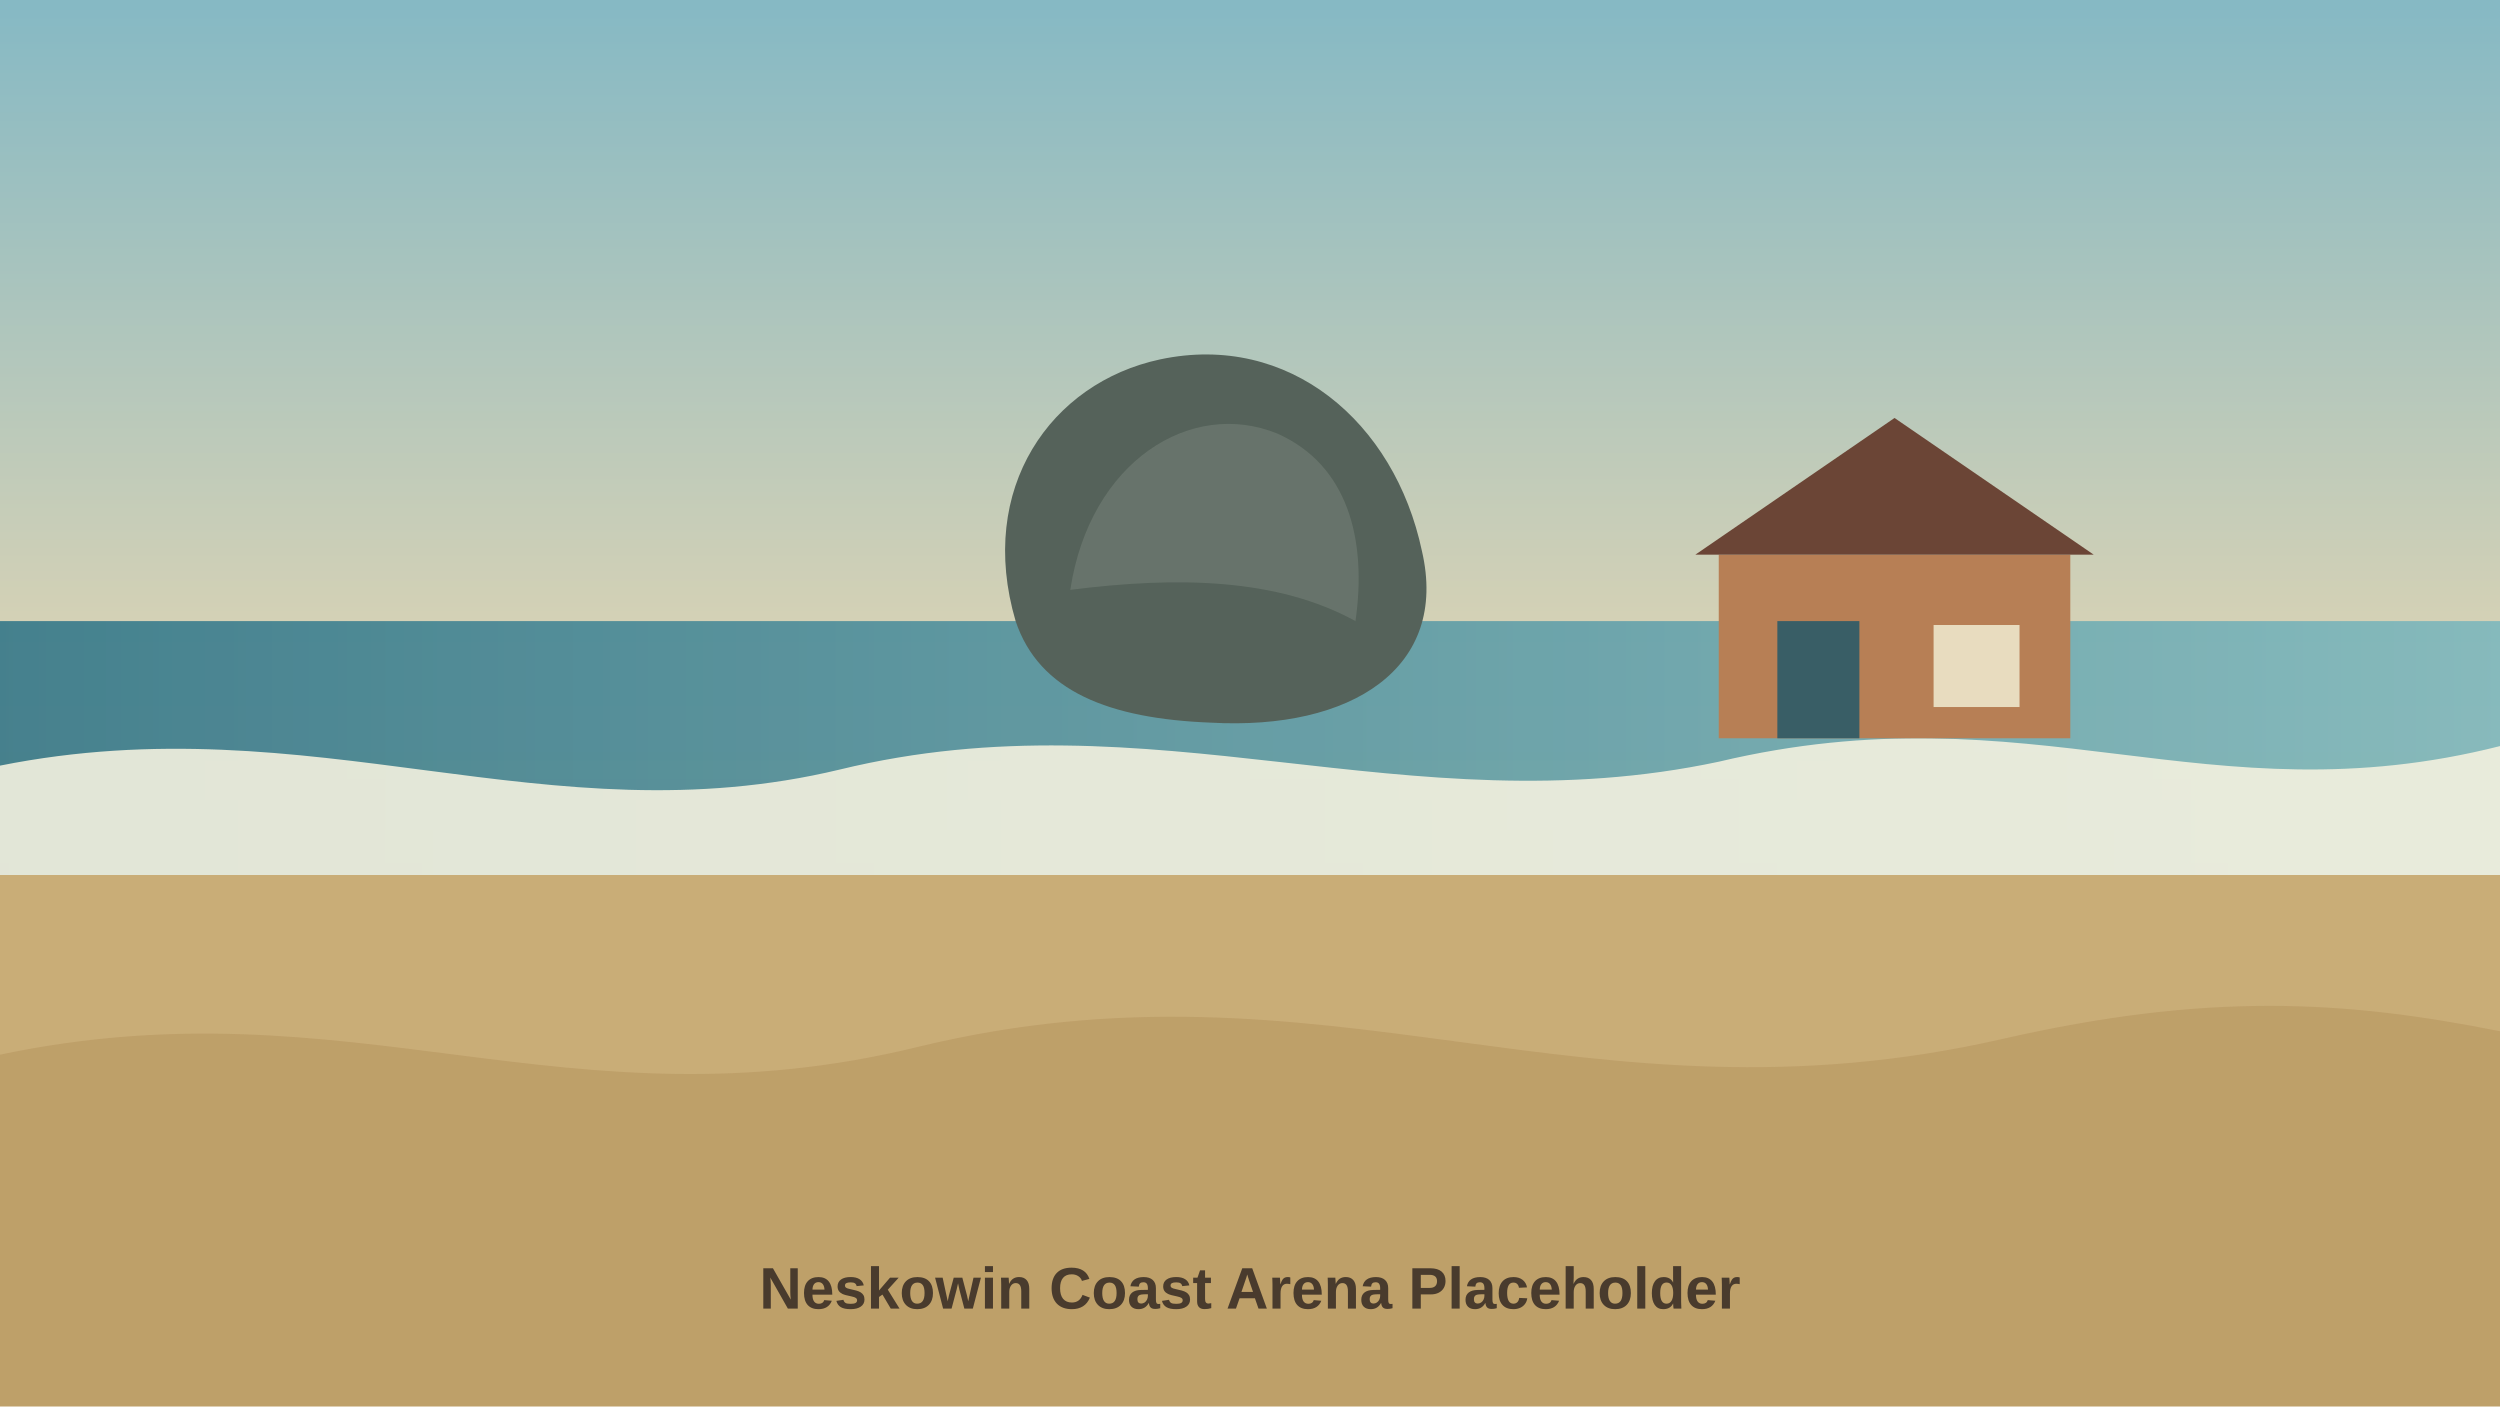
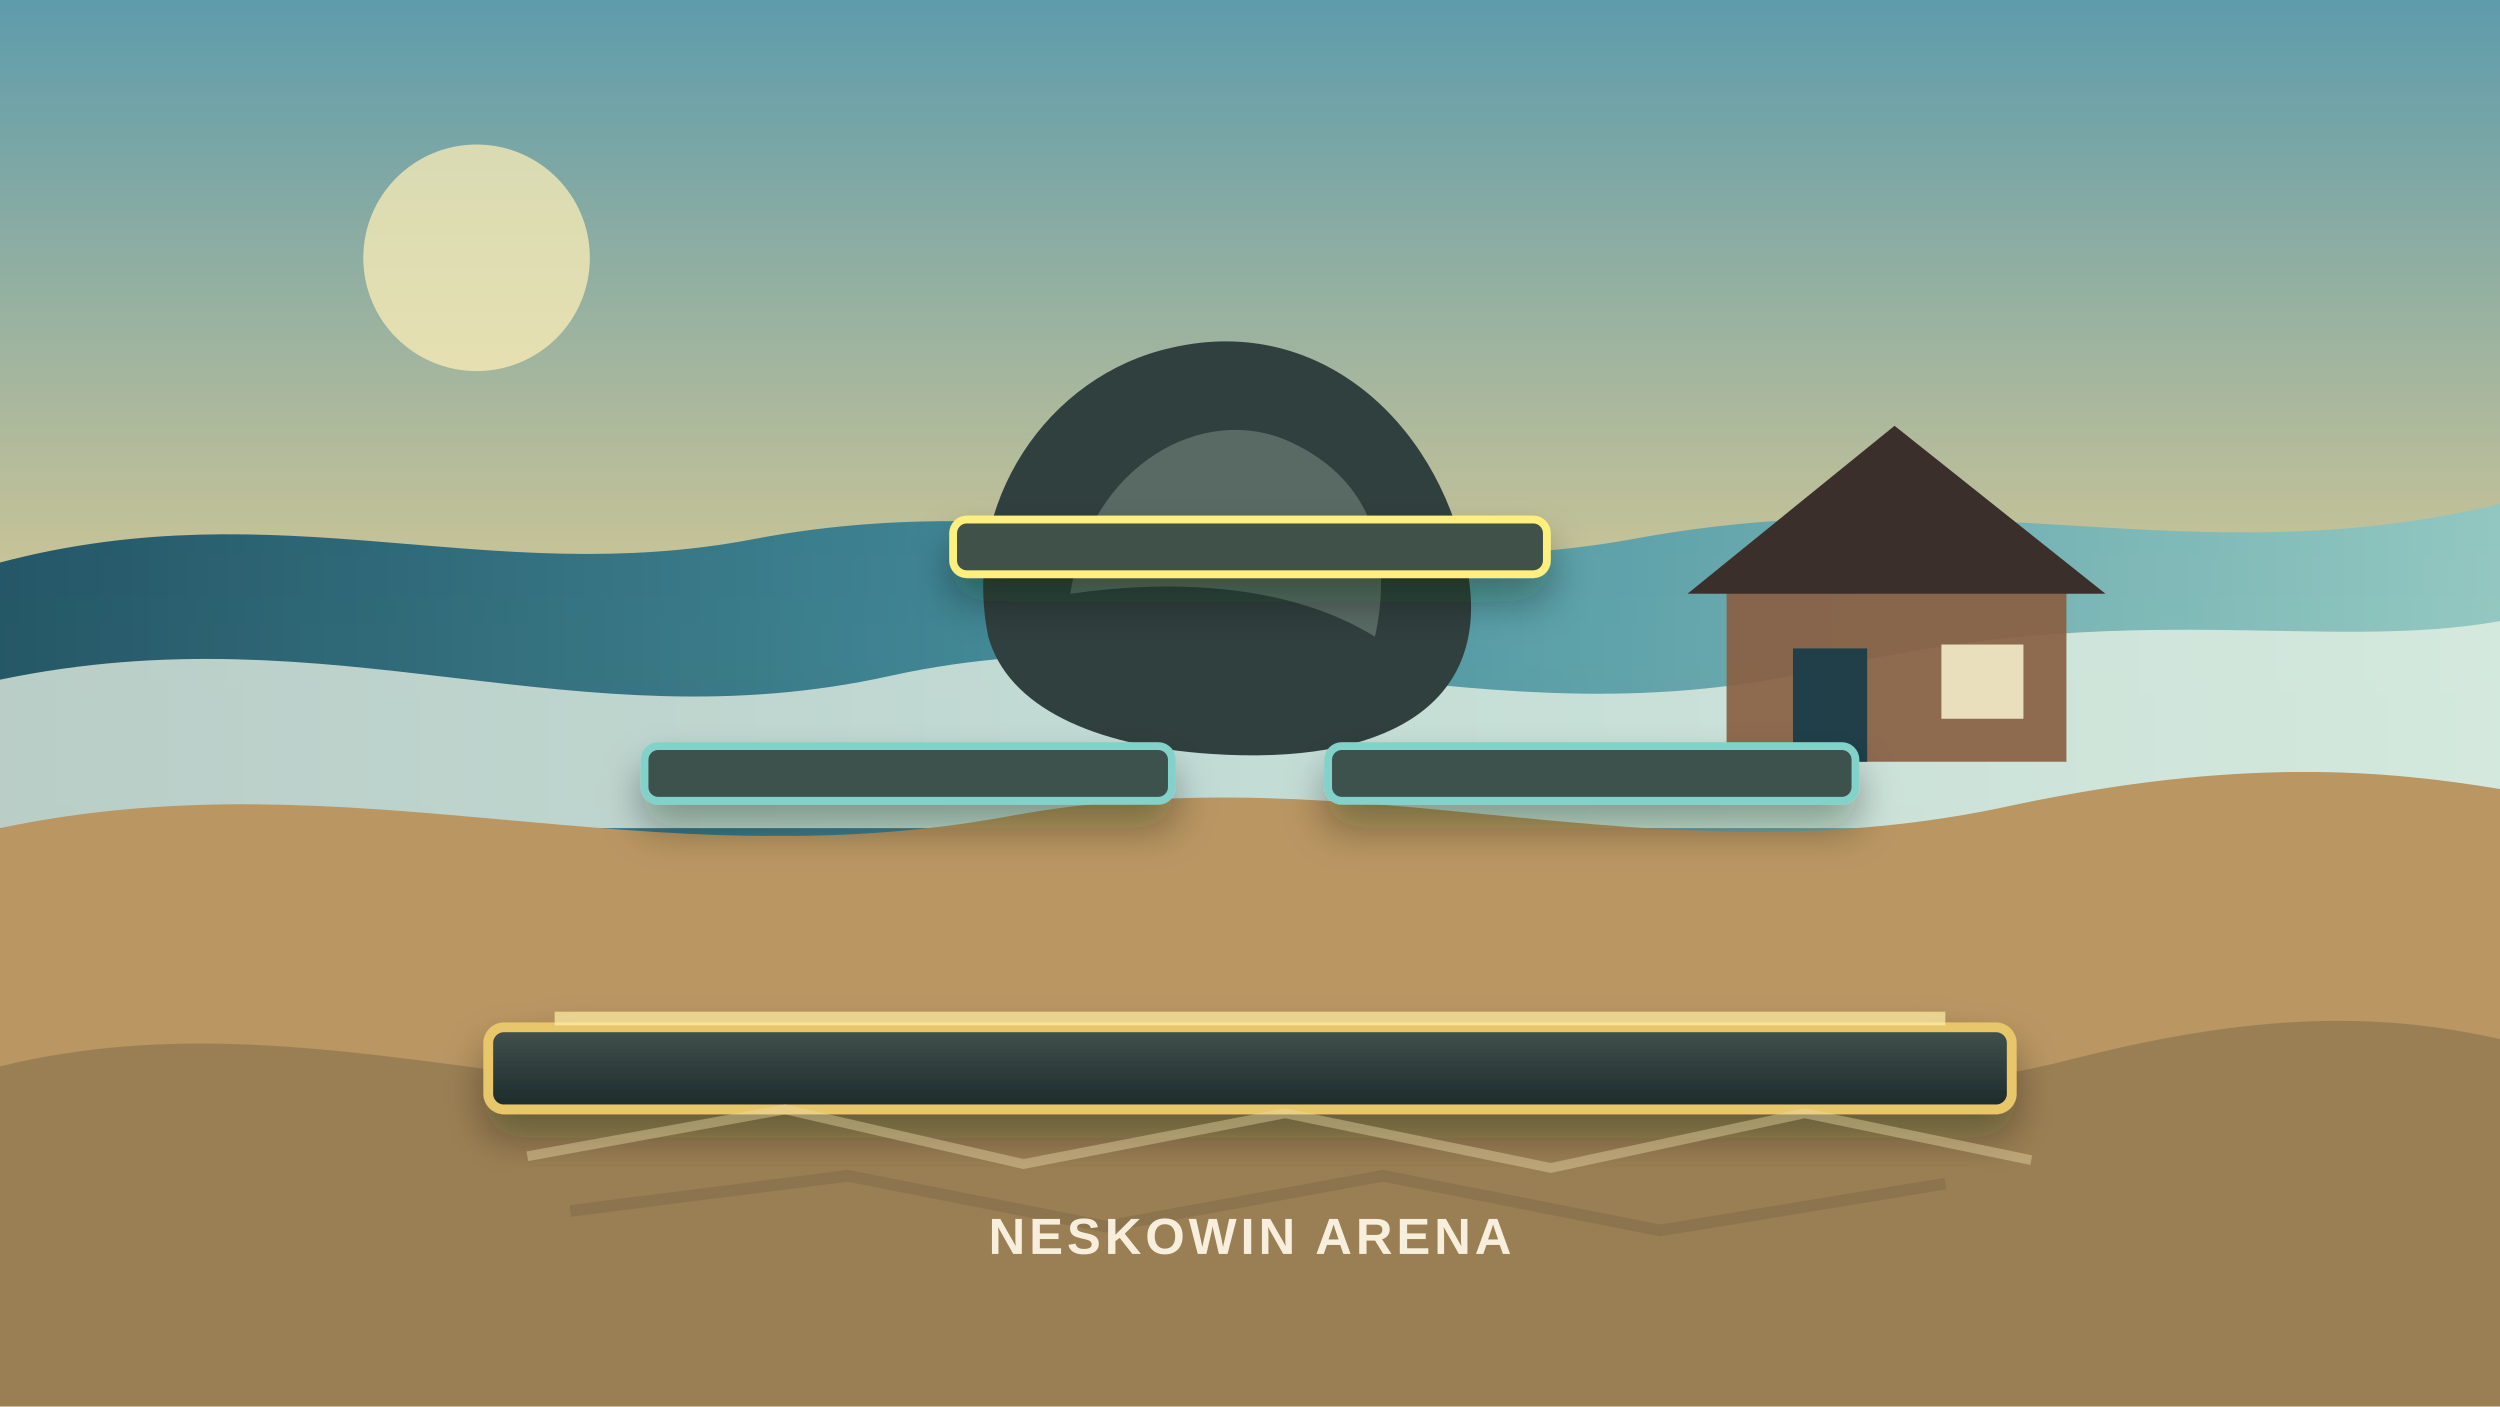
<svg xmlns="http://www.w3.org/2000/svg" width="1280" height="720" viewBox="0 0 1280 720">
  <defs>
    <linearGradient id="sky" x1="0" y1="0" x2="0" y2="1">
-       <stop offset="0" stop-color="#86b9c4" />
-       <stop offset="0.55" stop-color="#e7d7b2" />
-       <stop offset="1" stop-color="#c4a36a" />
+       <stop offset="0" stop-color="#5f9cab" />
+       <stop offset="0.46" stop-color="#d7c994" />
+       <stop offset="1" stop-color="#8f7a56" />
    </linearGradient>
-     <linearGradient id="water" x1="0" y1="0" x2="1" y2="0">
-       <stop offset="0" stop-color="#2d7387" />
-       <stop offset="1" stop-color="#79b6bd" />
+     <linearGradient id="sea" x1="0" y1="0" x2="1" y2="0">
+       <stop offset="0" stop-color="#164d62" />
+       <stop offset="0.48" stop-color="#3c8da0" />
+       <stop offset="1" stop-color="#8fc8c4" />
    </linearGradient>
+     <linearGradient id="stage" x1="0" y1="0" x2="0" y2="1">
+       <stop offset="0" stop-color="#43524d" />
+       <stop offset="1" stop-color="#1b2a2a" />
+     </linearGradient>
+     <filter id="softShadow" x="-20%" y="-40%" width="140%" height="220%">
+       <feDropShadow dx="0" dy="12" stdDeviation="10" flood-color="#071210" flood-opacity="0.34" />
+     </filter>
  </defs>
  <rect width="1280" height="720" fill="url(#sky)" />
-   <rect y="318" width="1280" height="132" fill="url(#water)" opacity="0.86" />
-   <path d="M0 392 C160 360 280 430 430 394 C590 355 720 424 880 390 C1040 352 1130 420 1280 382 L1280 452 L0 452 Z" fill="#f3f1df" opacity="0.9" />
-   <rect y="448" width="1280" height="272" fill="#c9ad77" />
-   <path d="M0 540 C180 502 290 580 470 536 C680 485 810 581 1025 532 C1130 508 1200 512 1280 528 L1280 720 L0 720 Z" fill="#b89761" opacity="0.62" />
-   <path d="M520 318 C500 250 538 196 594 184 C660 170 714 216 728 282 C742 342 692 374 620 370 C568 368 532 354 520 318 Z" fill="#55625a" />
-   <path d="M548 302 C558 236 610 204 654 222 C690 238 700 276 694 318 C654 296 603 295 548 302 Z" fill="#6f7b72" opacity="0.7" />
-   <rect x="880" y="284" width="180" height="94" fill="#b77f55" />
-   <polygon points="868,284 970,214 1072,284" fill="#6b4536" />
-   <rect x="910" y="318" width="42" height="60" fill="#395e66" />
-   <rect x="990" y="320" width="44" height="42" fill="#e8dcbf" />
-   <text x="640" y="670" text-anchor="middle" font-family="Arial, sans-serif" font-size="30" font-weight="700" fill="#493b2d">Neskowin Coast Arena Placeholder</text>
+   <circle cx="244" cy="132" r="58" fill="#fff0b8" opacity="0.72" />
+   <path d="M0 288 C144 250 250 302 386 276 C548 245 675 305 836 276 C1008 244 1122 296 1280 258 L1280 428 L0 428 Z" fill="url(#sea)" opacity="0.92" />
+   <path d="M0 348 C172 312 294 382 456 346 C624 309 758 384 936 342 C1092 306 1190 334 1280 318 L1280 424 L0 424 Z" fill="#e9f3e6" opacity="0.76" />
+   <path d="M0 424 C180 386 330 452 516 418 C700 384 842 454 1032 412 C1146 388 1220 394 1280 404 L1280 720 L0 720 Z" fill="#b99662" />
+   <path d="M0 546 C170 504 330 592 516 548 C710 501 860 594 1062 542 C1164 516 1226 520 1280 532 L1280 720 L0 720 Z" fill="#8c734e" opacity="0.66" />
+   <path d="M506 326 C492 258 536 192 600 178 C678 160 740 220 752 296 C762 362 708 392 620 386 C560 382 516 362 506 326 Z" fill="#30403e" />
+   <path d="M548 304 C558 238 616 206 660 226 C700 244 714 280 704 326 C662 300 604 296 548 304 Z" fill="#687872" opacity="0.74" />
+   <path d="M884 302 L968 238 L1058 302 L1058 390 L884 390 Z" fill="#895f43" opacity="0.92" />
+   <path d="M864 304 L970 218 L1078 304 Z" fill="#3b2f2b" />
+   <rect x="918" y="332" width="38" height="58" fill="#203f49" />
+   <rect x="994" y="330" width="42" height="38" fill="#eadfbd" />
+   <g filter="url(#softShadow)">
+     <rect x="250" y="526" width="780" height="42" rx="8" fill="url(#stage)" stroke="#e8c66b" stroke-width="5" />
+     <rect x="284" y="518" width="712" height="7" fill="#fff0a6" opacity="0.68" />
+     <rect x="330" y="382" width="270" height="28" rx="7" fill="#3e514d" stroke="#83d2c9" stroke-width="4" />
+     <rect x="680" y="382" width="270" height="28" rx="7" fill="#3e514d" stroke="#83d2c9" stroke-width="4" />
+     <rect x="488" y="266" width="304" height="28" rx="7" fill="#3f514a" stroke="#ffef7d" stroke-width="4" />
+   </g>
+   <path d="M270 592 L402 568 L524 596 L658 570 L794 598 L924 570 L1040 594" fill="none" stroke="#ead9a8" stroke-width="5" opacity="0.42" />
+   <path d="M292 620 L434 602 L566 628 L708 602 L850 630 L996 606" fill="none" stroke="#6f5d43" stroke-width="6" opacity="0.34" />
+   <text x="640" y="642" text-anchor="middle" font-family="Arial, sans-serif" font-size="26" font-weight="800" letter-spacing="2" fill="#fff7e6" opacity="0.92">NESKOWIN ARENA</text>
</svg>
